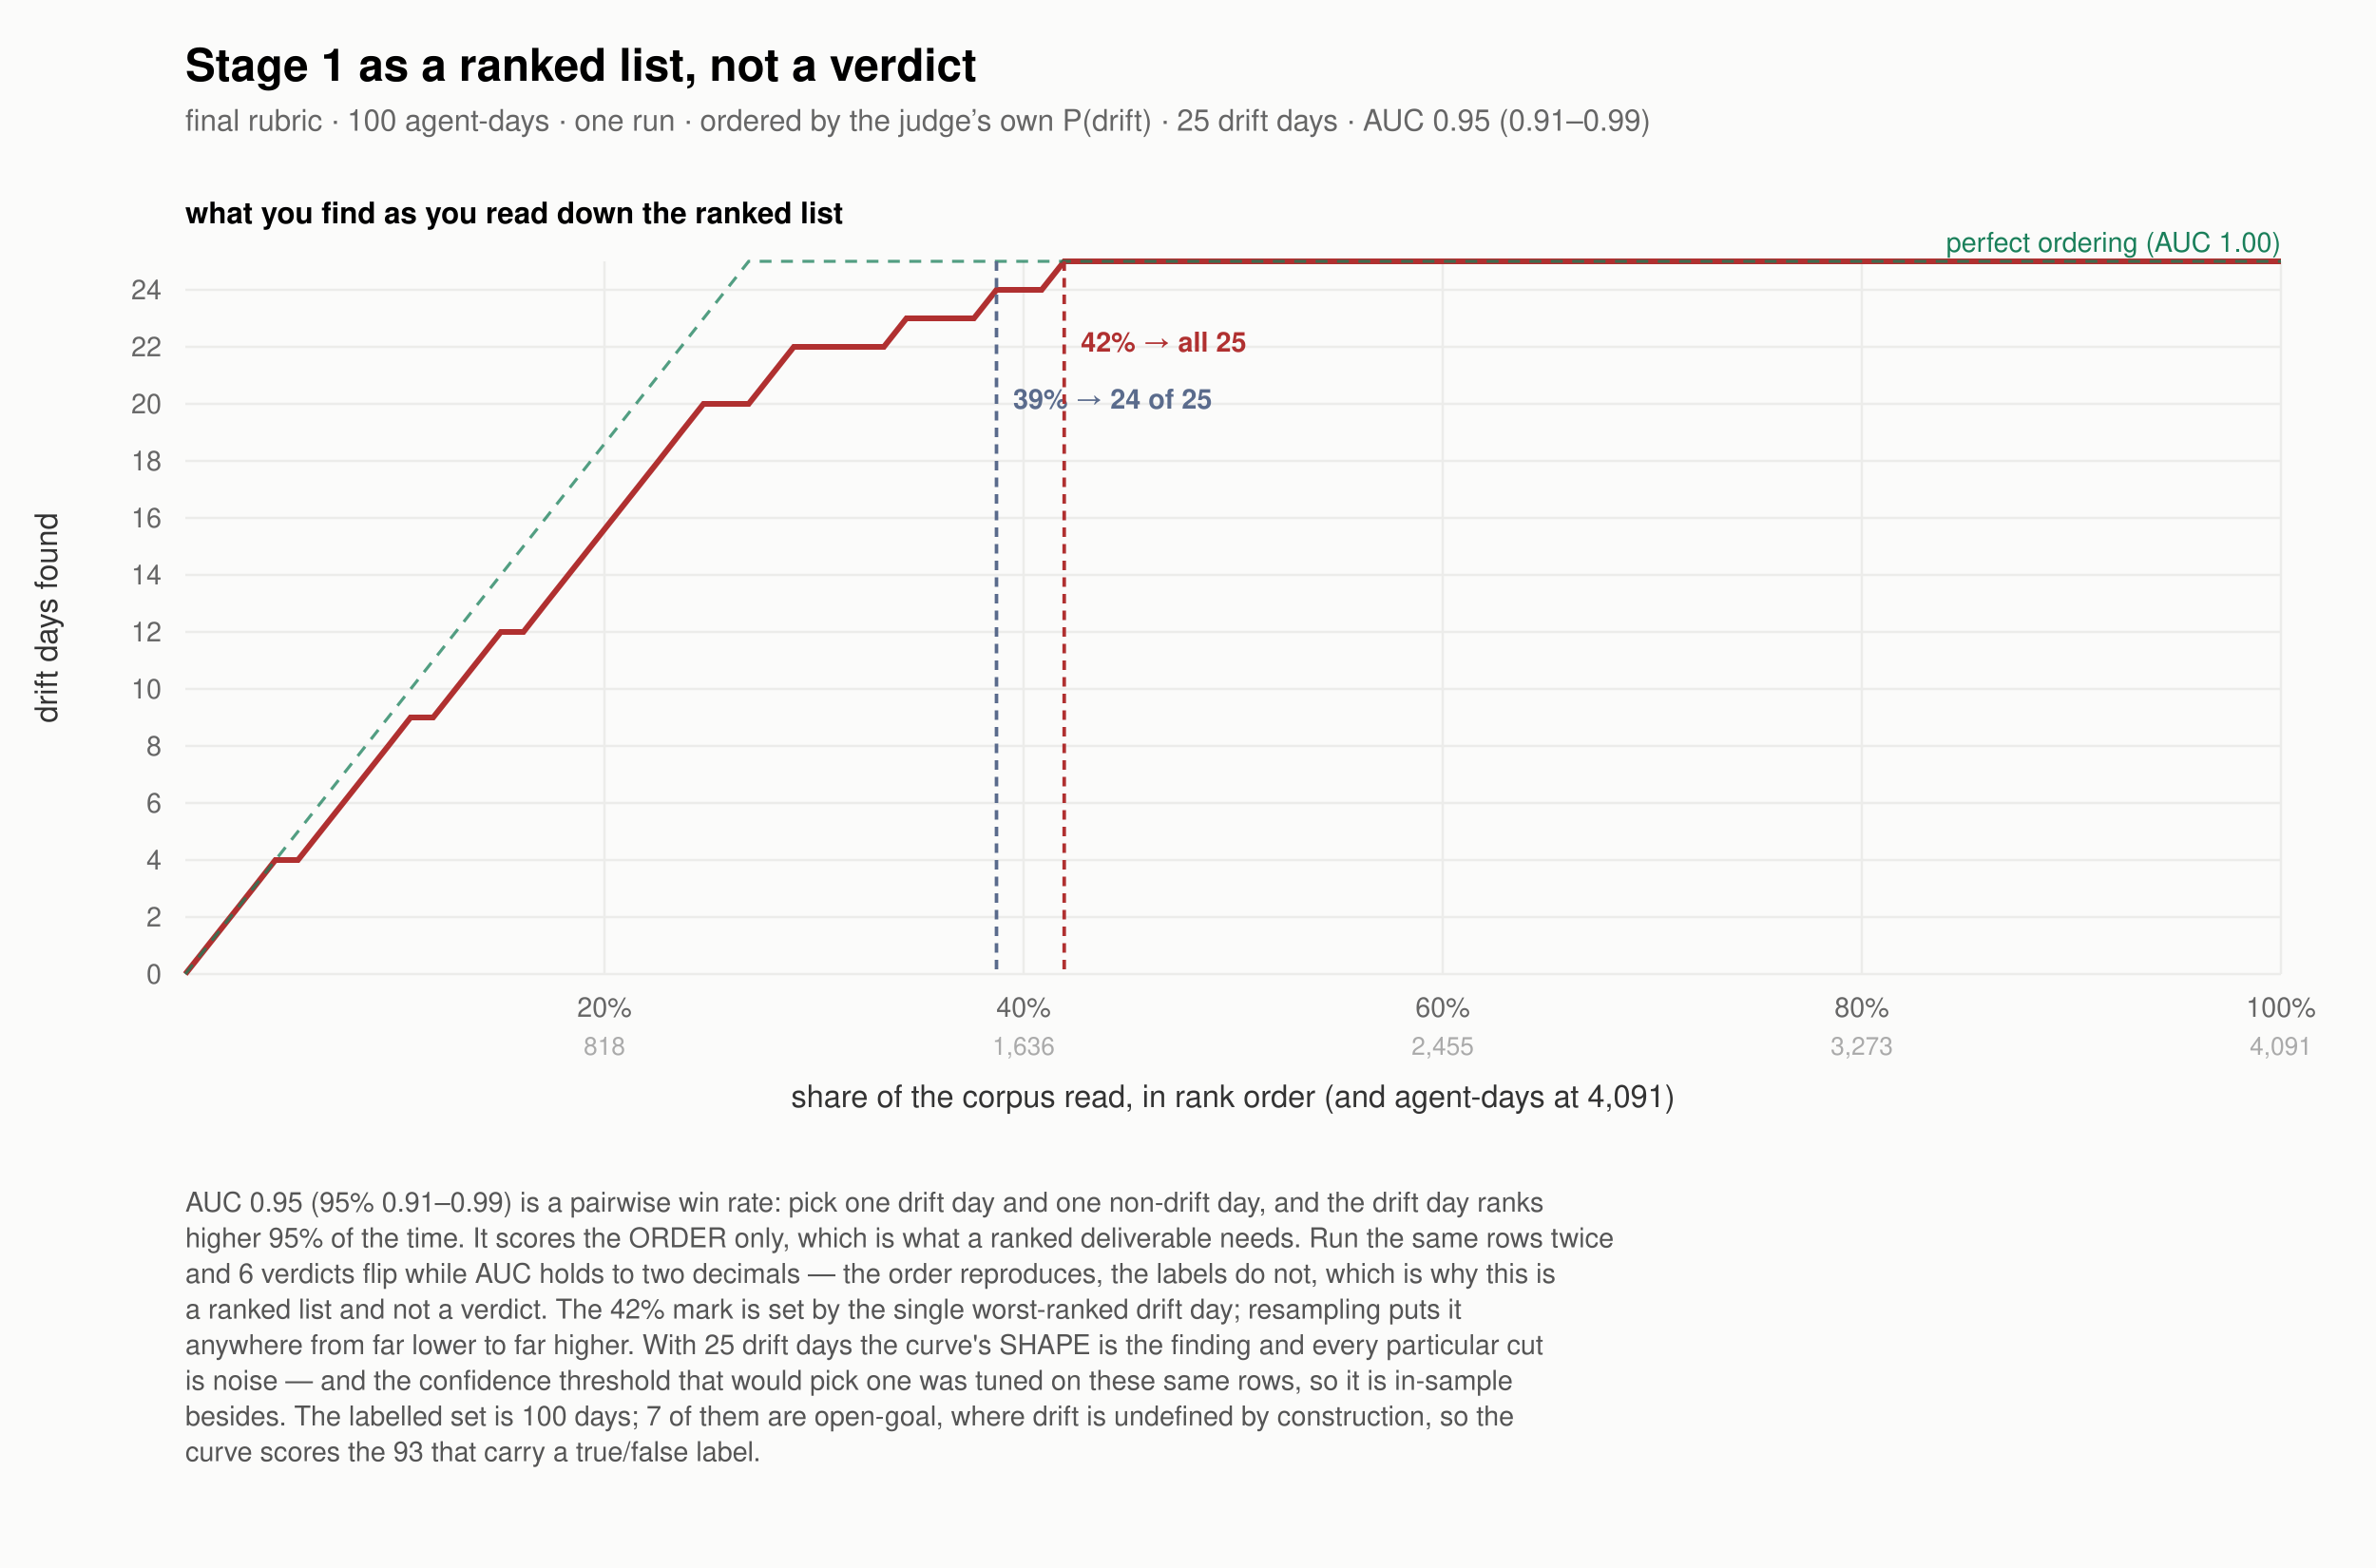
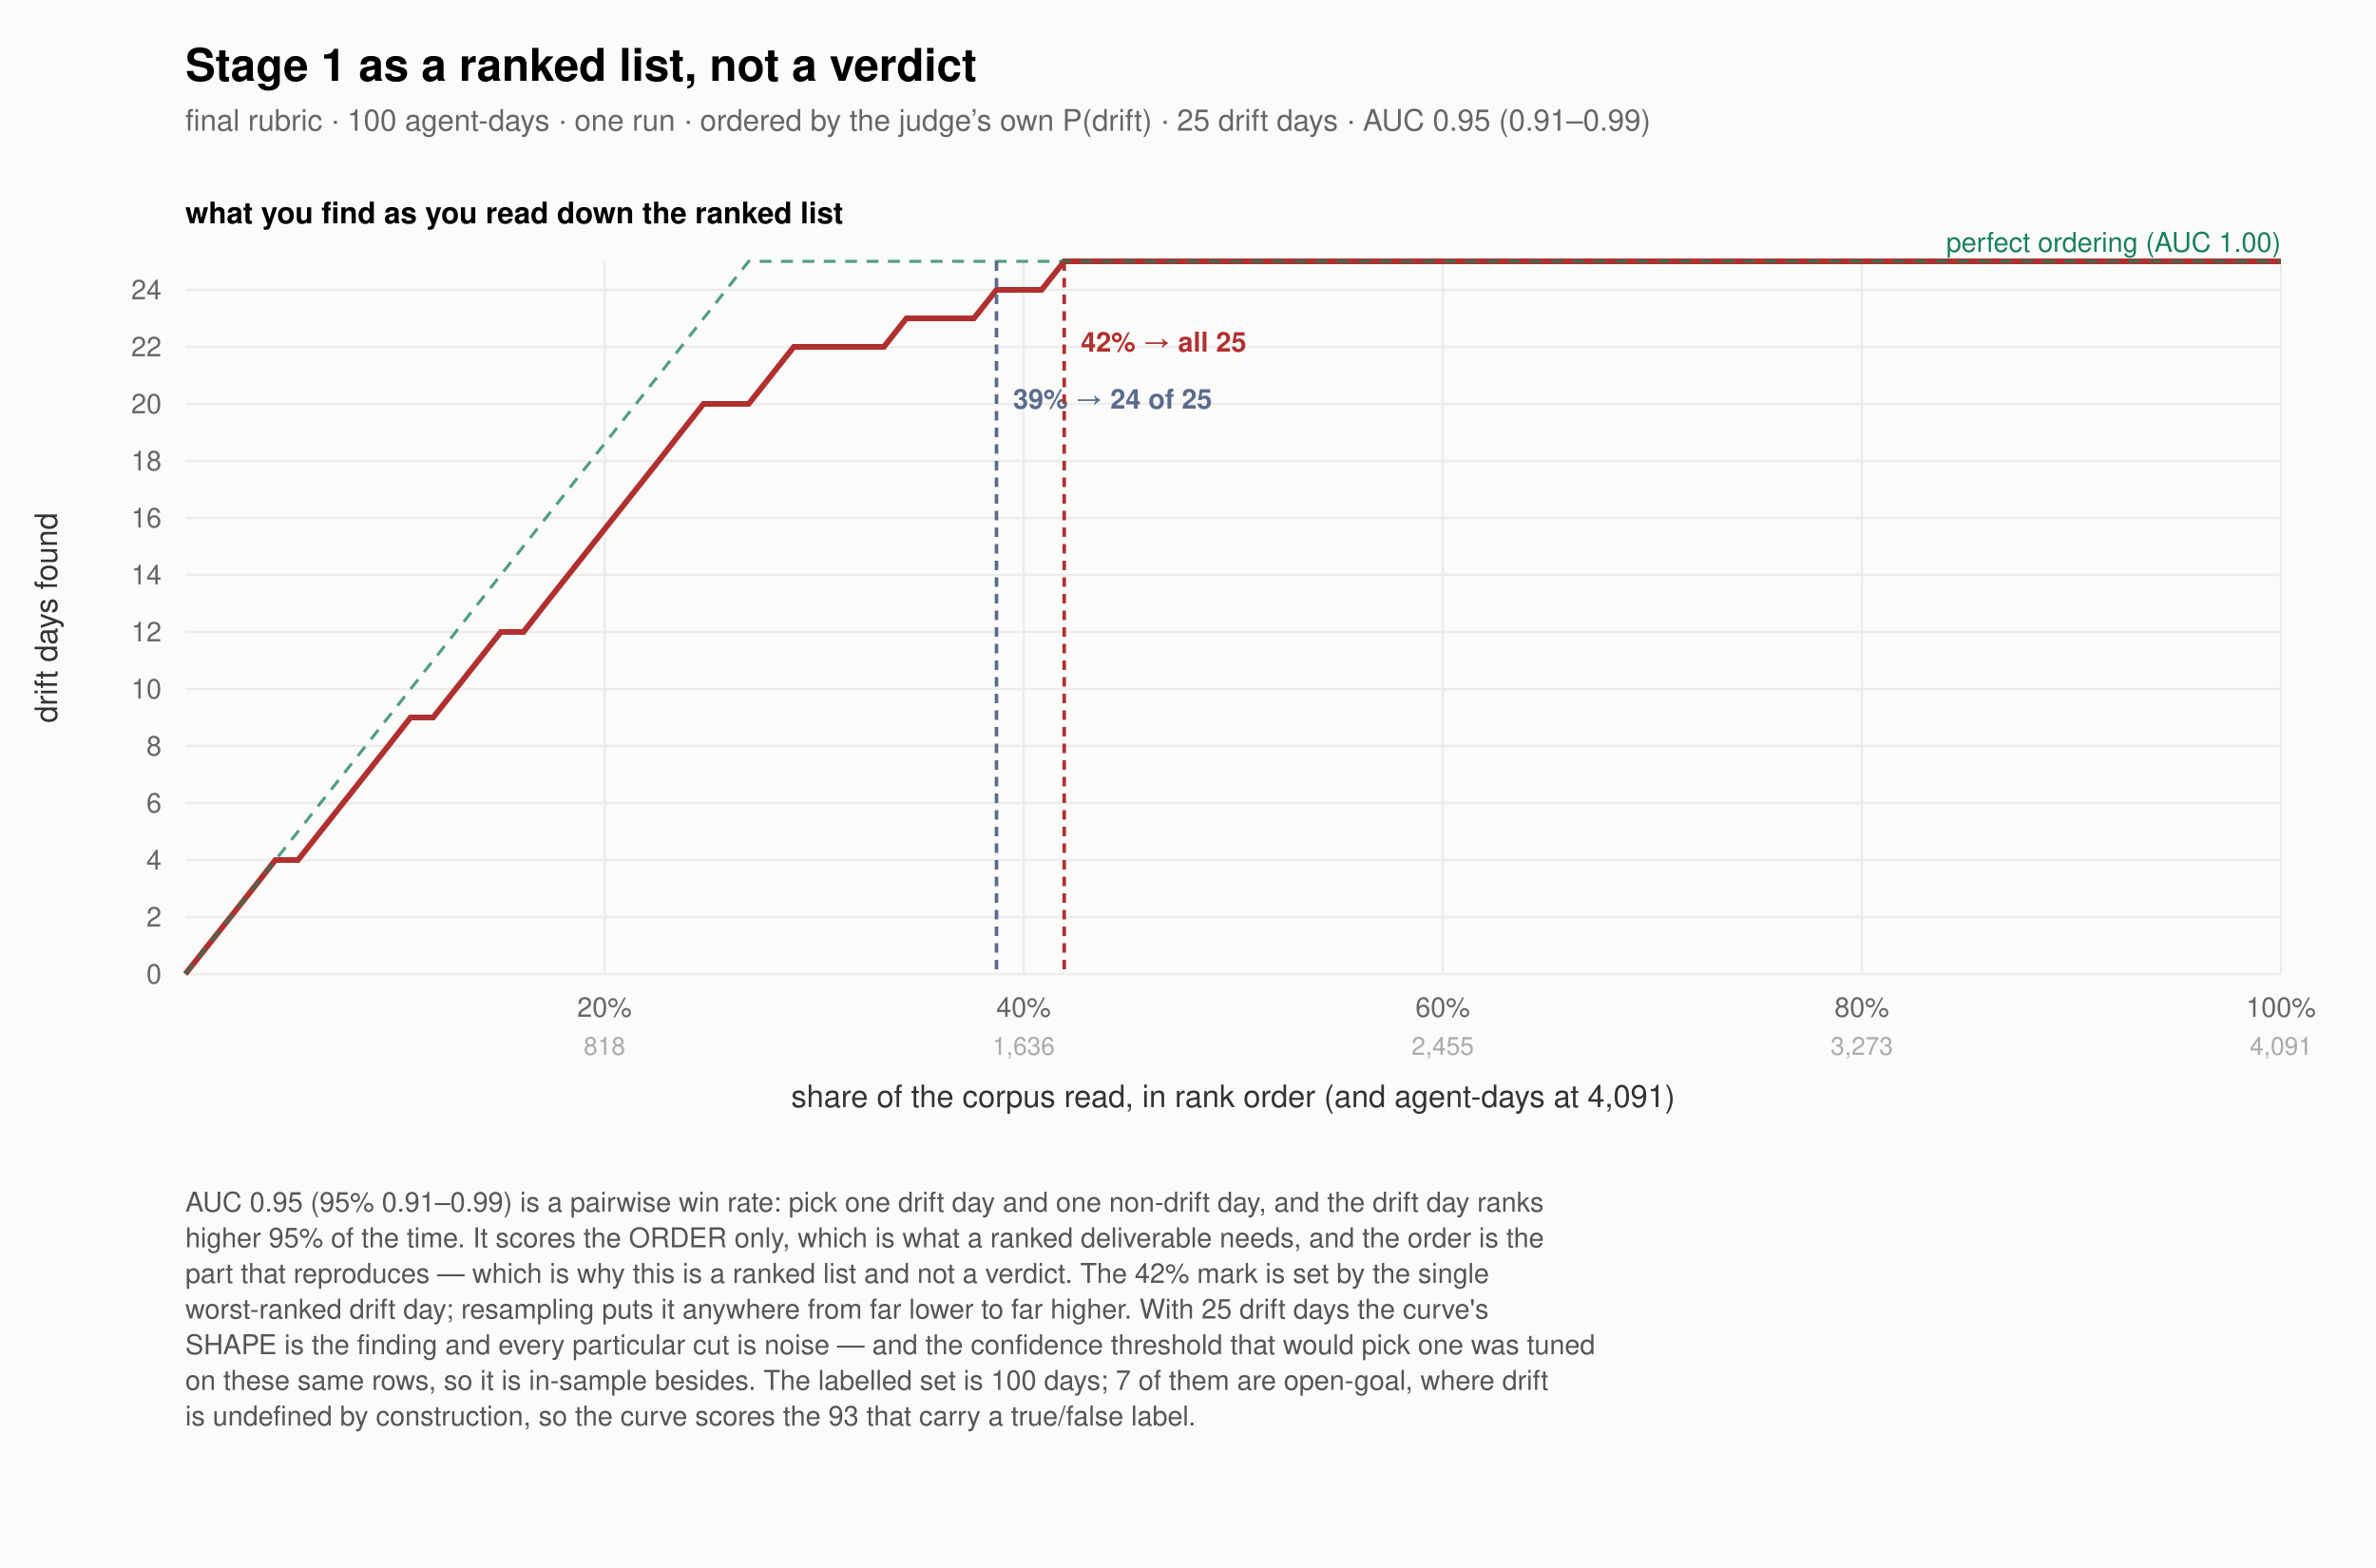
<svg xmlns="http://www.w3.org/2000/svg" width="1000" height="660" font-family="Helvetica,Arial,sans-serif" font-size="13">
  <rect width="1000" height="660" fill="#fbfbfa" />
  <text x="78" y="34" font-size="19" font-weight="600">Stage 1 as a ranked list, not a verdict</text>
  <text x="78" y="55" font-size="12.5" fill="#666">final rubric · 100 agent-days · one run · ordered by the judge’s own P(drift) · 25 drift days · AUC 0.95 (0.91–0.99)</text>
  <text x="78" y="94" font-size="12.5" font-weight="600">what you find as you read down the ranked list</text>
  <line x1="78" y1="410.0" x2="960" y2="410.0" stroke="#ececea" />
  <text x="68" y="414.0" text-anchor="end" fill="#666" font-size="11.5">0</text>
  <line x1="78" y1="386.0" x2="960" y2="386.0" stroke="#ececea" />
  <text x="68" y="390.0" text-anchor="end" fill="#666" font-size="11.5">2</text>
  <line x1="78" y1="362.0" x2="960" y2="362.0" stroke="#ececea" />
  <text x="68" y="366.0" text-anchor="end" fill="#666" font-size="11.5">4</text>
  <line x1="78" y1="338.0" x2="960" y2="338.0" stroke="#ececea" />
  <text x="68" y="342.0" text-anchor="end" fill="#666" font-size="11.5">6</text>
  <line x1="78" y1="314.0" x2="960" y2="314.0" stroke="#ececea" />
  <text x="68" y="318.0" text-anchor="end" fill="#666" font-size="11.5">8</text>
  <line x1="78" y1="290.0" x2="960" y2="290.0" stroke="#ececea" />
  <text x="68" y="294.0" text-anchor="end" fill="#666" font-size="11.5">10</text>
  <line x1="78" y1="266.0" x2="960" y2="266.0" stroke="#ececea" />
  <text x="68" y="270.0" text-anchor="end" fill="#666" font-size="11.5">12</text>
  <line x1="78" y1="242.0" x2="960" y2="242.0" stroke="#ececea" />
  <text x="68" y="246.0" text-anchor="end" fill="#666" font-size="11.5">14</text>
  <line x1="78" y1="218.0" x2="960" y2="218.0" stroke="#ececea" />
  <text x="68" y="222.0" text-anchor="end" fill="#666" font-size="11.5">16</text>
  <line x1="78" y1="194.0" x2="960" y2="194.0" stroke="#ececea" />
  <text x="68" y="198.0" text-anchor="end" fill="#666" font-size="11.5">18</text>
  <line x1="78" y1="170.0" x2="960" y2="170.0" stroke="#ececea" />
  <text x="68" y="174.0" text-anchor="end" fill="#666" font-size="11.5">20</text>
  <line x1="78" y1="146.0" x2="960" y2="146.0" stroke="#ececea" />
  <text x="68" y="150.0" text-anchor="end" fill="#666" font-size="11.5">22</text>
  <line x1="78" y1="122.0" x2="960" y2="122.0" stroke="#ececea" />
  <text x="68" y="126.0" text-anchor="end" fill="#666" font-size="11.5">24</text>
  <line x1="254.4" y1="110" x2="254.4" y2="410" stroke="#ececea" />
  <text x="254.4" y="428" text-anchor="middle" fill="#666" font-size="11.5">20%</text>
  <text x="254.4" y="444" text-anchor="middle" fill="#aaa" font-size="10.5">818</text>
  <line x1="430.8" y1="110" x2="430.8" y2="410" stroke="#ececea" />
  <text x="430.8" y="428" text-anchor="middle" fill="#666" font-size="11.5">40%</text>
  <text x="430.8" y="444" text-anchor="middle" fill="#aaa" font-size="10.5">1,636</text>
  <line x1="607.2" y1="110" x2="607.2" y2="410" stroke="#ececea" />
  <text x="607.2" y="428" text-anchor="middle" fill="#666" font-size="11.5">60%</text>
  <text x="607.2" y="444" text-anchor="middle" fill="#aaa" font-size="10.5">2,455</text>
  <line x1="783.6" y1="110" x2="783.6" y2="410" stroke="#ececea" />
  <text x="783.6" y="428" text-anchor="middle" fill="#666" font-size="11.5">80%</text>
  <text x="783.6" y="444" text-anchor="middle" fill="#aaa" font-size="10.5">3,273</text>
  <line x1="960.0" y1="110" x2="960.0" y2="410" stroke="#ececea" />
  <text x="960.0" y="428" text-anchor="middle" fill="#666" font-size="11.5">100%</text>
  <text x="960.0" y="444" text-anchor="middle" fill="#aaa" font-size="10.5">4,091</text>
  <text x="519" y="466" text-anchor="middle" fill="#333">share of the corpus read, in rank order (and agent-days at 4,091)</text>
  <text transform="translate(24,260) rotate(-90)" text-anchor="middle" fill="#333">drift days found</text>
  <polyline points="78.0,410.0 87.5,398.0 97.0,386.0 106.5,374.0 115.9,362.0 125.4,362.0 134.9,350.0 144.4,338.0 153.9,326.0 163.4,314.0 172.8,302.0 182.3,302.0 191.8,290.0 201.3,278.0 210.8,266.0 220.3,266.0 229.7,254.0 239.2,242.0 248.7,230.0 258.2,218.0 267.7,206.0 277.2,194.0 286.6,182.0 296.1,170.0 305.6,170.0 315.1,170.0 324.6,158.0 334.1,146.0 343.5,146.0 353.0,146.0 362.5,146.0 372.0,146.0 381.5,134.0 391.0,134.0 400.5,134.0 409.9,134.0 419.4,122.0 428.9,122.0 438.4,122.0 447.9,110.0 457.4,110.0 466.8,110.0 476.3,110.0 485.8,110.0 495.3,110.0 504.8,110.0 514.3,110.0 523.7,110.0 533.2,110.0 542.7,110.0 552.2,110.0 561.7,110.0 571.2,110.0 580.6,110.0 590.1,110.0 599.6,110.0 609.1,110.0 618.6,110.0 628.1,110.0 637.5,110.0 647.0,110.0 656.5,110.0 666.0,110.0 675.5,110.0 685.0,110.0 694.5,110.0 703.9,110.0 713.4,110.0 722.9,110.0 732.4,110.0 741.9,110.0 751.4,110.0 760.8,110.0 770.3,110.0 779.8,110.0 789.3,110.0 798.8,110.0 808.3,110.0 817.7,110.0 827.2,110.0 836.7,110.0 846.2,110.0 855.7,110.0 865.2,110.0 874.6,110.0 884.1,110.0 893.6,110.0 903.1,110.0 912.6,110.0 922.1,110.0 931.5,110.0 941.0,110.0 950.5,110.0 960.0,110.0" fill="none" stroke="#b03030" stroke-width="2.4" />
  <polyline points="78,410 315.1,110 960,110" fill="none" stroke="#1a7f5a" stroke-width="1.3" stroke-dasharray="5 4" opacity="0.75" />
  <text x="960.0" y="106" text-anchor="end" font-size="11.5" fill="#1a7f5a">perfect ordering (AUC 1.00)</text>
  <line x1="419.4" y1="110" x2="419.4" y2="410" stroke="#5a6b8c" stroke-width="1.5" stroke-dasharray="4 3" />
  <text x="426.4" y="172" font-size="11.5" font-weight="600" fill="#5a6b8c">39% → 24 of 25</text>
  <line x1="447.9" y1="110" x2="447.9" y2="410" stroke="#b03030" stroke-width="1.5" stroke-dasharray="4 3" />
  <text x="454.9" y="148" font-size="11.5" font-weight="600" fill="#b03030">42% → all 25</text>
  <text x="78" y="510" font-size="11.5" fill="#555">AUC 0.95 (95% 0.91–0.99) is a pairwise win rate: pick one drift day and one non-drift day, and the drift day ranks</text>
-   <text x="78" y="525" font-size="11.5" fill="#555">higher 95% of the time. It scores the ORDER only, which is what a ranked deliverable needs. Run the same rows twice</text>
-   <text x="78" y="540" font-size="11.5" fill="#555">and 6 verdicts flip while AUC holds to two decimals — the order reproduces, the labels do not, which is why this is</text>
-   <text x="78" y="555" font-size="11.5" fill="#555">a ranked list and not a verdict. The 42% mark is set by the single worst-ranked drift day; resampling puts it</text>
-   <text x="78" y="570" font-size="11.5" fill="#555">anywhere from far lower to far higher. With 25 drift days the curve's SHAPE is the finding and every particular cut</text>
-   <text x="78" y="585" font-size="11.5" fill="#555">is noise — and the confidence threshold that would pick one was tuned on these same rows, so it is in-sample</text>
-   <text x="78" y="600" font-size="11.5" fill="#555">besides. The labelled set is 100 days; 7 of them are open-goal, where drift is undefined by construction, so the</text>
-   <text x="78" y="615" font-size="11.5" fill="#555">curve scores the 93 that carry a true/false label.</text>
+   <text x="78" y="525" font-size="11.5" fill="#555">higher 95% of the time. It scores the ORDER only, which is what a ranked deliverable needs, and the order is the</text>
+   <text x="78" y="540" font-size="11.5" fill="#555">part that reproduces — which is why this is a ranked list and not a verdict. The 42% mark is set by the single</text>
+   <text x="78" y="555" font-size="11.5" fill="#555">worst-ranked drift day; resampling puts it anywhere from far lower to far higher. With 25 drift days the curve's</text>
+   <text x="78" y="570" font-size="11.5" fill="#555">SHAPE is the finding and every particular cut is noise — and the confidence threshold that would pick one was tuned</text>
+   <text x="78" y="585" font-size="11.5" fill="#555">on these same rows, so it is in-sample besides. The labelled set is 100 days; 7 of them are open-goal, where drift</text>
+   <text x="78" y="600" font-size="11.5" fill="#555">is undefined by construction, so the curve scores the 93 that carry a true/false label.</text>
</svg>
